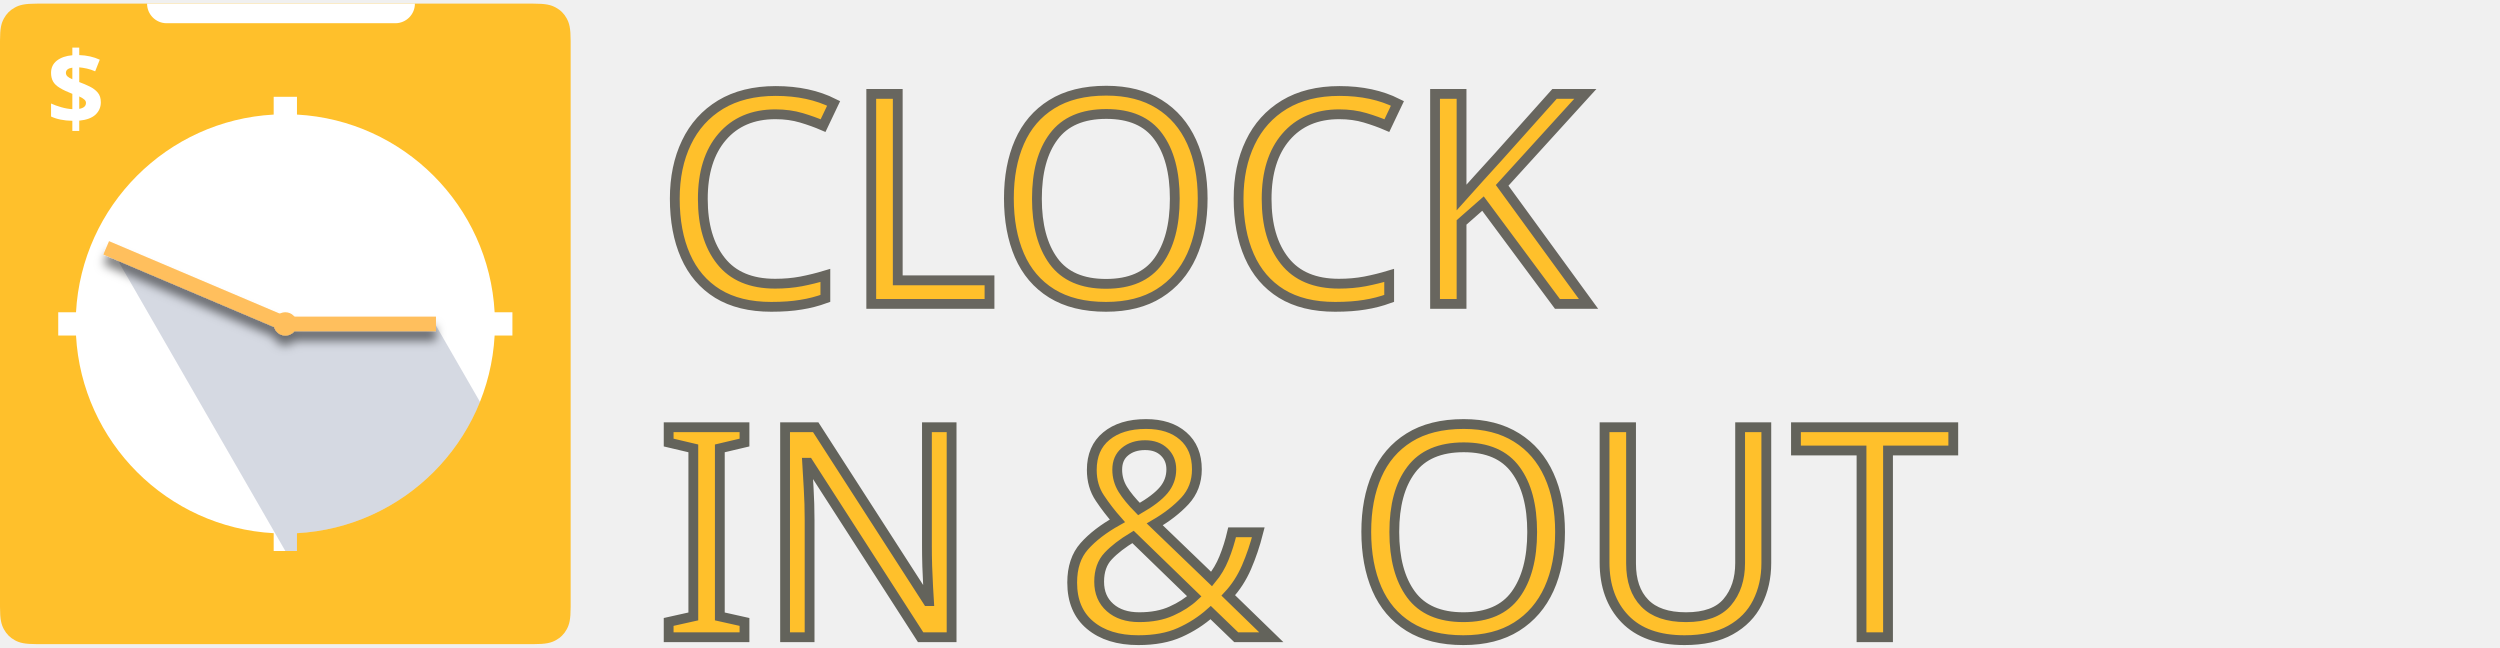
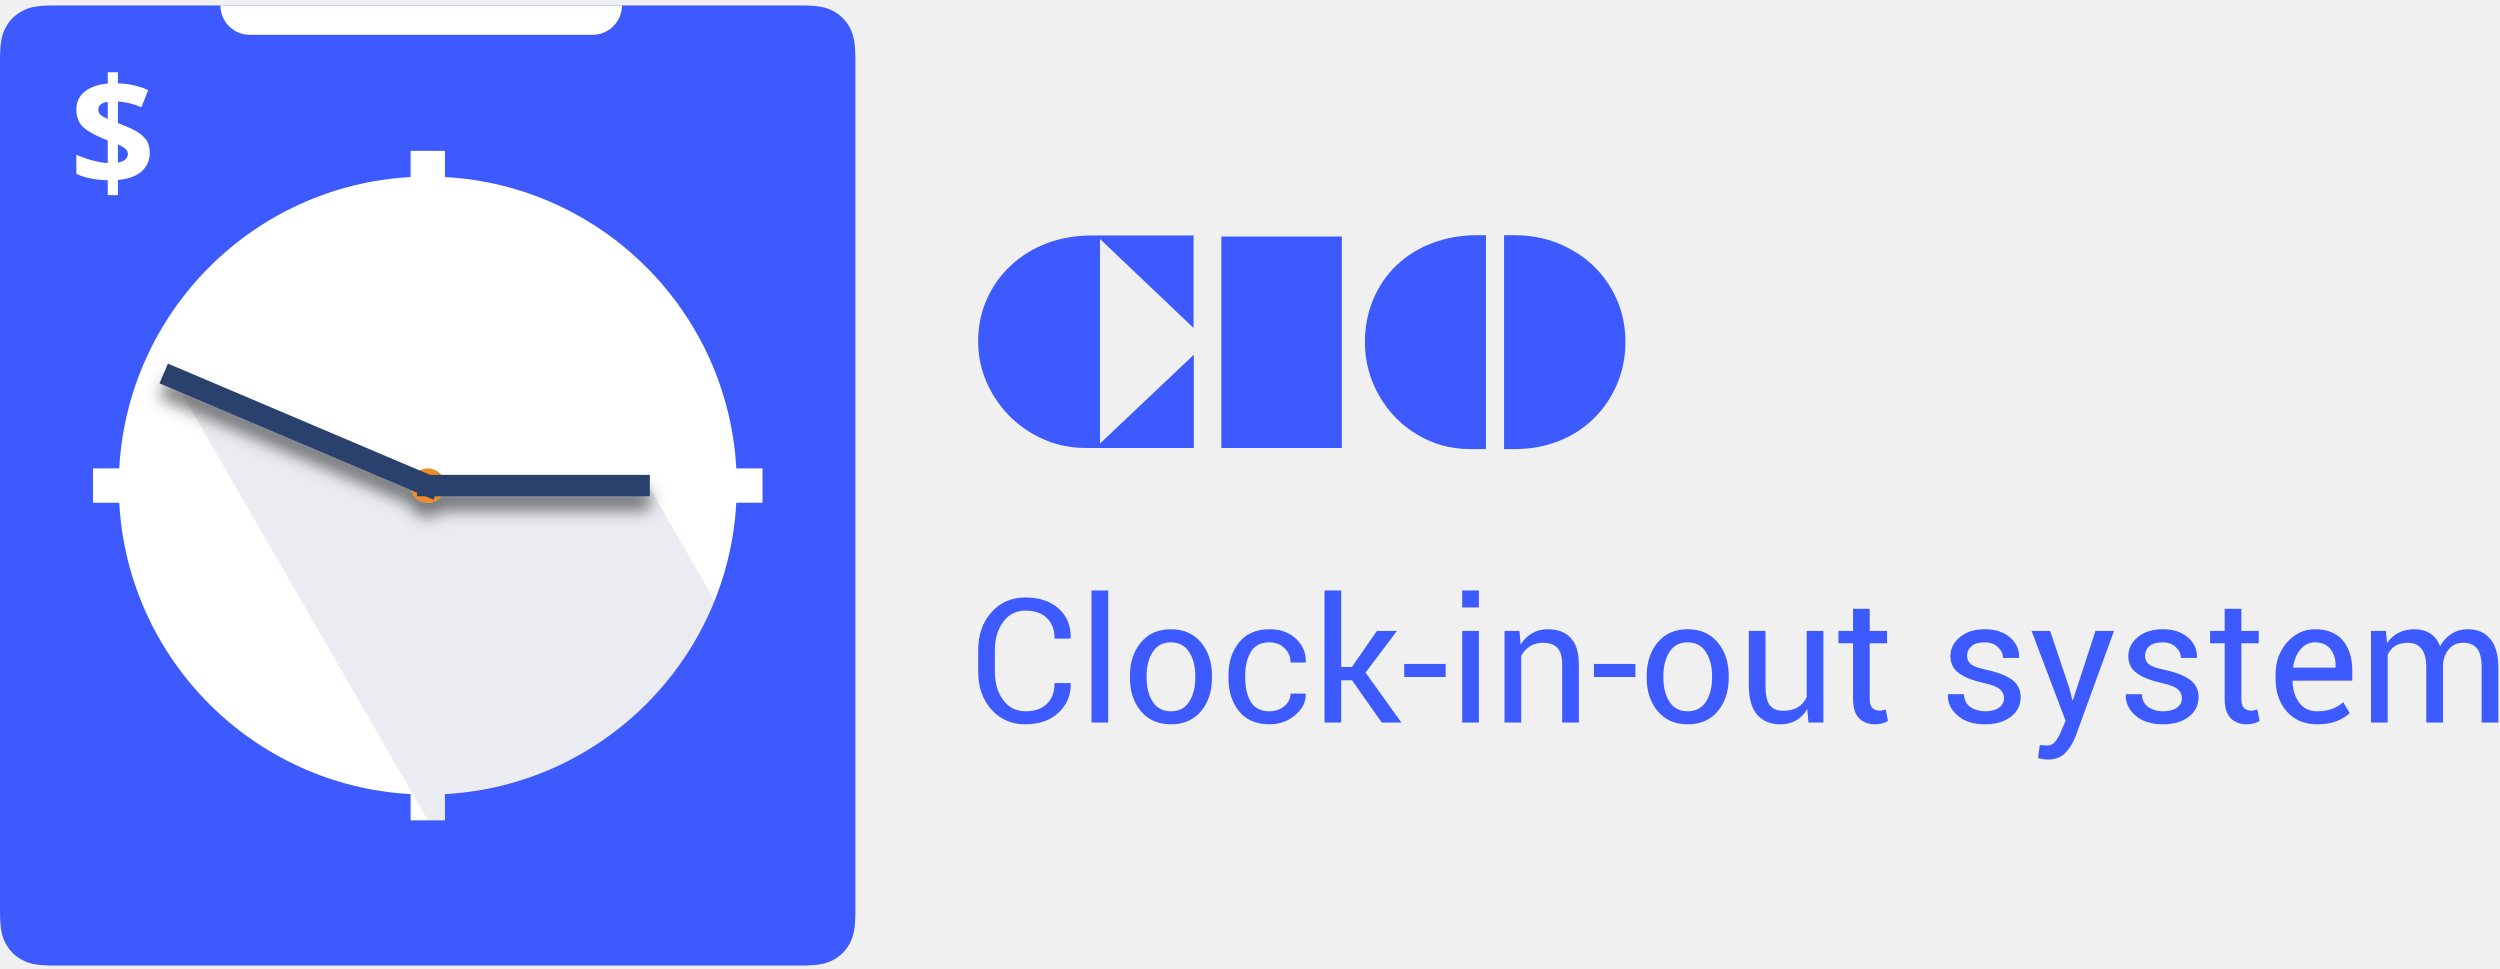
- <svg xmlns="http://www.w3.org/2000/svg" xmlns:xlink="http://www.w3.org/1999/xlink" width="255px" height="66px" viewBox="0 0 255 66" version="1.1">
+ <svg xmlns="http://www.w3.org/2000/svg" xmlns:xlink="http://www.w3.org/1999/xlink" width="173px" height="67px" viewBox="0 0 173 67" version="1.1">
  <defs>
-     <path d="M3.807,2.06663946e-15 L54.399,1.53806591e-16 C55.723,-8.93660588e-17 56.203,0.138 56.687,0.397 C57.171,0.655 57.551,1.035 57.809,1.519 C58.068,2.003 58.206,2.483 58.206,3.807 L58.206,61.526 C58.206,62.85 58.068,63.33 57.809,63.814 C57.551,64.298 57.171,64.678 56.687,64.937 C56.203,65.196 55.723,65.333 54.399,65.333 L3.807,65.333 C2.483,65.333 2.003,65.196 1.519,64.937 C1.035,64.678 0.655,64.298 0.397,63.814 C0.138,63.33 -1.71677947e-15,62.85 -1.87889457e-15,61.526 L1.02537727e-16,3.807 C-5.95773725e-17,2.483 0.138,2.003 0.397,1.519 C0.655,1.035 1.035,0.655 1.519,0.397 C2.003,0.138 2.483,2.30981211e-15 3.807,2.06663946e-15 Z" id="path-1" />
+     <path d="M3.807,-1.48607422e-15 L55.386,1.53806591e-16 C56.709,-8.93660588e-17 57.189,0.138 57.673,0.397 C58.157,0.655 58.537,1.035 58.796,1.519 C59.055,2.003 59.193,2.483 59.193,3.807 L59.193,62.634 C59.193,63.957 59.055,64.437 58.796,64.921 C58.537,65.405 58.157,65.785 57.673,66.044 C57.189,66.303 56.709,66.441 55.386,66.441 L3.807,66.441 C2.483,66.441 2.003,66.303 1.519,66.044 C1.035,65.785 0.655,65.405 0.397,64.921 C0.138,64.437 1.83593421e-15,63.957 1.67381911e-15,62.634 L1.02537727e-16,3.807 C-5.95773725e-17,2.483 0.138,2.003 0.397,1.519 C0.655,1.035 1.035,0.655 1.519,0.397 C2.003,0.138 2.483,-1.24290157e-15 3.807,-1.48607422e-15 Z" id="path-1" />
    <path d="M21.976,1.814 L21.976,0 L24.352,0 L24.352,1.814 C35.215,2.409 43.918,11.113 44.513,21.976 L46.327,21.976 L46.327,24.352 L44.513,24.352 C43.918,35.215 35.215,43.918 24.352,44.513 L24.352,46.327 L21.976,46.327 L21.976,44.513 C11.113,43.918 2.409,35.215 1.814,24.352 L0,24.352 L4.4408921e-16,21.976 L1.814,21.976 C2.409,11.113 11.113,2.409 21.976,1.814 Z" id="path-3" />
    <filter x="-11.1%" y="-20.0%" width="122.2%" height="145.0%" filterUnits="objectBoundingBox" id="filter-5">
      <feOffset dx="0" dy="1" in="SourceAlpha" result="shadowOffsetOuter1" />
      <feGaussianBlur stdDeviation="0.5" in="shadowOffsetOuter1" result="shadowBlurOuter1" />
      <feColorMatrix values="0 0 0 0 0   0 0 0 0 0   0 0 0 0 0  0 0 0 0.5 0" type="matrix" in="shadowBlurOuter1" result="shadowMatrixOuter1" />
      <feMerge>
        <feMergeNode in="shadowMatrixOuter1" />
        <feMergeNode in="SourceGraphic" />
      </feMerge>
    </filter>
  </defs>
  <g id="src" stroke="none" stroke-width="1" fill="none" fill-rule="evenodd">
-     <g id="Start1.0_home" transform="translate(-16, -24)">
-       <g id="LOGO-Copy-5" transform="translate(16, 24)">
-         <g id="Brand" transform="translate(67, 2)" fill="#FFC02B" font-family="Braggadocio" font-size="30" font-weight="normal" line-spacing="30">
-           <text id="IN-&amp;-OUT" stroke="#63635B">
-             <tspan x="0" y="63">IN &amp; OUT</tspan>
-           </text>
-           <text id="CLOCK" stroke="#68665F">
-             <tspan x="0" y="29">CLOCK</tspan>
-           </text>
-         </g>
-         <g id="image">
-           <g id="clock" transform="translate(0, 0.369697)">
-             <g id="Rectangle">
-               <mask id="mask-2" fill="white">
-                 <use xlink:href="#path-1" />
+     <g id="Start1.0_home-Copy-2" transform="translate(-73, -80)">
+       <g id="logo" transform="translate(73, 80.37596)">
+         <g id="img">
+           <g id="Rectangle">
+             <mask id="mask-2" fill="white">
+               <use xlink:href="#path-1" />
+             </mask>
+             <use id="Mask" fill="#3D5AFE" xlink:href="#path-1" />
+             <text id="$" mask="url(#mask-2)" font-family="Impact" font-size="10.394" font-style="condensed" font-weight="700" letter-spacing="0.097" fill="#FFFFFF">
+               <tspan x="4.832" y="12.518">$</tspan>
+             </text>
+             <rect stroke="#FFFFFF" stroke-width="0.5" fill="#FFFFFF" mask="url(#mask-2)" x="15.504" y="-1.784" width="27.284" height="3.568" rx="1.784" />
+           </g>
+           <path d="M29.596,33.22 L12.609,26.199" id="Line-9" stroke="#979797" stroke-width="0.5" stroke-linecap="square" />
+           <g id="Group" transform="translate(6.438367, 10.0624)">
+             <g id="Path-9" transform="translate(-0, 0)">
+               <mask id="mask-4" fill="white">
+                 <use xlink:href="#path-3" />
              </mask>
-               <use id="Mask" fill="#FFC02B" xlink:href="#path-1" />
-               <text id="$" mask="url(#mask-2)" font-family="Impact" font-size="10.394" font-style="condensed" font-weight="700" letter-spacing="0.097" fill="#FFFFFF">
-                 <tspan x="4.752" y="12.376">$</tspan>
-               </text>
-               <rect stroke="#FFFFFF" stroke-width="0.5" fill="#FFFFFF" mask="url(#mask-2)" x="15.25" y="-1.75" width="26.821" height="3.5" rx="1.75" />
+               <use id="Mask" fill="#FFFFFF" xlink:href="#path-3" />
+               <polygon id="shadow" fill="#2C3F6D" opacity="0.1" mask="url(#mask-4)" points="5.425 15.549 23.164 23.164 38.435 23.164 54.345 50.782 28.017 52.893 25.393 49.179 23.164 46.327" />
            </g>
-             <path d="M29.103,32.667 L12.398,25.762" id="Line-9" stroke="#979797" stroke-width="0.5" stroke-linecap="square" />
-             <g id="Group" transform="translate(5.939394, 9.50303)">
-               <g id="Path-9" transform="translate(-0, 0)">
-                 <mask id="mask-4" fill="white">
-                   <use xlink:href="#path-3" />
-                 </mask>
-                 <use id="Mask" fill="#FFFFFF" xlink:href="#path-3" />
-                 <polygon id="shadow" fill="#2C3F6D" opacity="0.2" mask="url(#mask-4)" points="5.425 15.549 23.164 23.164 38.435 23.164 54.345 50.782 28.017 52.893 25.393 49.179 23.164 46.327" />
-               </g>
-               <g id="lines--helper" />
-               <g id="lines--main" filter="url(#filter-5)" transform="translate(3.563636, 9.206061)">
-                 <circle id="Oval" fill="#FFBF5D" cx="19.6" cy="13.958" r="1.188" />
-                 <path d="M17.539,17.014 L4.027,3.501" id="Line-3-Copy" stroke="#FFBF5D" stroke-width="1.485" stroke-linecap="square" transform="translate(10.70838, 10.18331) rotate(-22) translate(-10.70838, -10.18331) " />
-                 <path d="M19.6,13.958 L34.224,13.958" id="Line-4" stroke="#FFBF5D" stroke-width="1.485" stroke-linecap="square" />
-               </g>
+             <g id="lines--helper" />
+             <g id="lines--main" filter="url(#filter-5)" transform="translate(3.563636, 9.206061)">
+               <circle id="Oval" fill="#EF8C25" cx="19.6" cy="13.958" r="1.188" />
+               <path d="M17.539,17.014 L4.027,3.501" id="Line-3-Copy" stroke="#2C3F6D" stroke-width="1.485" stroke-linecap="square" transform="translate(10.70838, 10.18331) rotate(-22) translate(-10.70838, -10.18331) " />
+               <path d="M19.6,13.958 L34.224,13.958" id="Line-4" stroke="#2C3F6D" stroke-width="1.485" stroke-linecap="square" />
            </g>
          </g>
+         </g>
+         <g id="Text" transform="translate(67, 15.62404)" fill="#3D5AFE" fill-rule="nonzero">
+           <path d="M15.614,8.543 L15.614,15 L8.108,15 C6.785,15 5.557,14.666 4.425,13.998 C3.293,13.342 2.387,12.443 1.707,11.298 C1.027,10.16 0.687,8.936 0.687,7.625 C0.687,6.585 0.884,5.621 1.28,4.73 C1.664,3.839 2.217,3.057 2.941,2.383 C3.658,1.709 4.493,1.192 5.446,0.833 C6.392,0.475 7.422,0.295 8.535,0.295 L15.595,0.295 L15.595,6.697 L9.12,0.537 L9.12,14.694 L15.614,8.543 Z M17.516,0.37 L25.856,0.37 L25.856,15 L17.516,15 L17.516,0.37 Z M37.082,15.074 L37.082,0.277 L37.824,0.277 C38.881,0.277 39.877,0.462 40.811,0.833 C41.764,1.223 42.583,1.746 43.27,2.401 C43.962,3.069 44.503,3.852 44.893,4.749 C45.283,5.645 45.478,6.61 45.478,7.643 C45.478,8.695 45.289,9.666 44.912,10.556 C44.522,11.478 43.987,12.272 43.307,12.94 C42.608,13.633 41.794,14.159 40.867,14.518 C39.939,14.889 38.943,15.074 37.879,15.074 L37.082,15.074 Z M35.829,0.277 L35.829,15.074 L34.707,15.074 C33.389,15.074 32.177,14.74 31.07,14.072 C29.963,13.417 29.081,12.514 28.426,11.363 C27.776,10.219 27.452,8.985 27.452,7.662 C27.452,6.616 27.643,5.636 28.027,4.721 C28.417,3.799 28.951,3.014 29.632,2.364 C30.337,1.696 31.163,1.183 32.109,0.824 C33.074,0.459 34.097,0.277 35.18,0.277 L35.829,0.277 Z" id="CIO" />
+           <path d="M7.084,31.27 L7.096,31.305 C7.111,32.105 6.83,32.775 6.252,33.314 C5.674,33.854 4.91,34.123 3.961,34.123 C2.996,34.123 2.21,33.781 1.603,33.098 C0.995,32.414 0.691,31.547 0.691,30.496 L0.691,28.979 C0.691,27.928 0.995,27.06 1.603,26.374 C2.21,25.688 2.996,25.346 3.961,25.346 C4.926,25.346 5.693,25.603 6.264,26.116 C6.834,26.63 7.111,27.311 7.096,28.158 L7.084,28.193 L5.977,28.193 C5.977,27.596 5.801,27.123 5.449,26.775 C5.098,26.428 4.602,26.254 3.961,26.254 C3.316,26.254 2.803,26.514 2.42,27.033 C2.037,27.553 1.846,28.197 1.846,28.967 L1.846,30.496 C1.846,31.273 2.037,31.922 2.42,32.441 C2.803,32.961 3.316,33.221 3.961,33.221 C4.602,33.221 5.098,33.048 5.449,32.702 C5.801,32.356 5.977,31.879 5.977,31.27 L7.084,31.27 Z M9.686,34 L8.531,34 L8.531,24.859 L9.686,24.859 L9.686,34 Z M11.191,30.771 C11.191,29.834 11.445,29.062 11.953,28.454 C12.461,27.847 13.15,27.543 14.021,27.543 C14.9,27.543 15.595,27.846 16.104,28.451 C16.614,29.057 16.869,29.83 16.869,30.771 L16.869,30.9 C16.869,31.846 16.615,32.619 16.107,33.221 C15.6,33.822 14.908,34.123 14.033,34.123 C13.158,34.123 12.466,33.821 11.956,33.218 C11.446,32.614 11.191,31.842 11.191,30.9 L11.191,30.771 Z M12.346,30.9 C12.346,31.572 12.487,32.127 12.771,32.564 C13.054,33.002 13.475,33.221 14.033,33.221 C14.584,33.221 15.002,33.002 15.287,32.564 C15.572,32.127 15.715,31.572 15.715,30.9 L15.715,30.771 C15.715,30.107 15.571,29.555 15.284,29.113 C14.997,28.672 14.576,28.451 14.021,28.451 C13.471,28.451 13.054,28.672 12.771,29.113 C12.487,29.555 12.346,30.107 12.346,30.771 L12.346,30.9 Z M20.859,33.221 C21.242,33.221 21.579,33.103 21.87,32.866 C22.161,32.63 22.307,32.34 22.307,31.996 L23.344,31.996 L23.355,32.031 C23.375,32.578 23.132,33.063 22.626,33.487 C22.12,33.911 21.531,34.123 20.859,34.123 C19.937,34.123 19.232,33.822 18.744,33.221 C18.256,32.619 18.012,31.863 18.012,30.953 L18.012,30.707 C18.012,29.805 18.257,29.052 18.747,28.448 C19.237,27.845 19.941,27.543 20.859,27.543 C21.602,27.543 22.208,27.762 22.679,28.199 C23.149,28.637 23.377,29.174 23.361,29.811 L23.35,29.846 L22.307,29.846 C22.307,29.459 22.17,29.13 21.896,28.858 C21.623,28.587 21.277,28.451 20.859,28.451 C20.254,28.451 19.821,28.669 19.562,29.104 C19.302,29.54 19.172,30.074 19.172,30.707 L19.172,30.953 C19.172,31.602 19.301,32.142 19.559,32.573 C19.816,33.005 20.25,33.221 20.859,33.221 Z M26.561,31.076 L25.811,31.076 L25.811,34 L24.656,34 L24.656,24.859 L25.811,24.859 L25.811,30.156 L26.549,30.156 L28.283,27.66 L29.666,27.66 L27.498,30.543 L29.977,34 L28.617,34 L26.561,31.076 Z M33.041,30.848 L30.17,30.848 L30.17,29.945 L33.041,29.945 L33.041,30.848 Z M35.338,34 L34.184,34 L34.184,27.66 L35.338,27.66 L35.338,34 Z M35.338,26.037 L34.184,26.037 L34.184,24.859 L35.338,24.859 L35.338,26.037 Z M38.145,27.66 L38.227,28.604 C38.438,28.268 38.702,28.007 39.021,27.821 C39.339,27.636 39.701,27.543 40.107,27.543 C40.791,27.543 41.32,27.743 41.695,28.144 C42.07,28.544 42.258,29.162 42.258,29.998 L42.258,34 L41.104,34 L41.104,30.021 C41.104,29.463 40.993,29.066 40.772,28.832 C40.552,28.598 40.215,28.48 39.762,28.48 C39.43,28.48 39.136,28.561 38.88,28.721 C38.624,28.881 38.42,29.1 38.268,29.377 L38.268,34 L37.113,34 L37.113,27.66 L38.145,27.66 Z M46.172,30.848 L43.301,30.848 L43.301,29.945 L46.172,29.945 L46.172,30.848 Z M46.951,30.771 C46.951,29.834 47.205,29.062 47.713,28.454 C48.221,27.847 48.91,27.543 49.781,27.543 C50.66,27.543 51.354,27.846 51.864,28.451 C52.374,29.057 52.629,29.83 52.629,30.771 L52.629,30.9 C52.629,31.846 52.375,32.619 51.867,33.221 C51.359,33.822 50.668,34.123 49.793,34.123 C48.918,34.123 48.226,33.821 47.716,33.218 C47.206,32.614 46.951,31.842 46.951,30.9 L46.951,30.771 Z M48.105,30.9 C48.105,31.572 48.247,32.127 48.53,32.564 C48.813,33.002 49.234,33.221 49.793,33.221 C50.344,33.221 50.762,33.002 51.047,32.564 C51.332,32.127 51.475,31.572 51.475,30.9 L51.475,30.771 C51.475,30.107 51.331,29.555 51.044,29.113 C50.757,28.672 50.336,28.451 49.781,28.451 C49.23,28.451 48.813,28.672 48.53,29.113 C48.247,29.555 48.105,30.107 48.105,30.771 L48.105,30.9 Z M58.066,33.062 C57.867,33.402 57.611,33.664 57.299,33.848 C56.986,34.031 56.625,34.123 56.215,34.123 C55.523,34.123 54.984,33.902 54.598,33.461 C54.211,33.02 54.018,32.332 54.018,31.398 L54.018,27.66 L55.172,27.66 L55.172,31.41 C55.172,32.086 55.271,32.551 55.471,32.805 C55.67,33.059 55.98,33.186 56.402,33.186 C56.813,33.186 57.151,33.103 57.419,32.937 C57.687,32.771 57.889,32.535 58.025,32.23 L58.025,27.66 L59.18,27.66 L59.18,34 L58.143,34 L58.066,33.062 Z M62.385,26.131 L62.385,27.66 L63.586,27.66 L63.586,28.516 L62.385,28.516 L62.385,32.365 C62.385,32.662 62.446,32.871 62.569,32.992 C62.692,33.113 62.855,33.174 63.059,33.174 C63.125,33.174 63.198,33.166 63.278,33.15 C63.358,33.135 63.43,33.115 63.492,33.092 L63.645,33.883 C63.559,33.953 63.433,34.011 63.267,34.056 C63.101,34.101 62.934,34.123 62.766,34.123 C62.297,34.123 61.924,33.981 61.646,33.698 C61.369,33.415 61.23,32.971 61.23,32.365 L61.23,28.516 L60.223,28.516 L60.223,27.66 L61.23,27.66 L61.23,26.131 L62.385,26.131 Z M71.678,32.318 C71.678,32.064 71.581,31.855 71.388,31.691 C71.194,31.527 70.828,31.385 70.289,31.264 C69.52,31.096 68.94,30.868 68.552,30.581 C68.163,30.294 67.969,29.902 67.969,29.406 C67.969,28.891 68.187,28.451 68.625,28.088 C69.063,27.725 69.633,27.543 70.336,27.543 C71.074,27.543 71.661,27.732 72.097,28.111 C72.532,28.49 72.74,28.951 72.721,29.494 L72.709,29.529 L71.607,29.529 C71.607,29.252 71.491,29.003 71.259,28.782 C71.026,28.562 70.719,28.451 70.336,28.451 C69.926,28.451 69.621,28.541 69.422,28.721 C69.223,28.9 69.123,29.117 69.123,29.371 C69.123,29.621 69.211,29.818 69.387,29.963 C69.563,30.107 69.92,30.236 70.459,30.35 C71.26,30.521 71.855,30.755 72.246,31.05 C72.637,31.345 72.832,31.74 72.832,32.236 C72.832,32.799 72.604,33.254 72.149,33.602 C71.694,33.949 71.1,34.123 70.365,34.123 C69.557,34.123 68.92,33.918 68.455,33.508 C67.99,33.098 67.77,32.619 67.793,32.072 L67.805,32.037 L68.906,32.037 C68.926,32.447 69.078,32.747 69.363,32.937 C69.648,33.126 69.982,33.221 70.365,33.221 C70.775,33.221 71.097,33.138 71.329,32.972 C71.562,32.806 71.678,32.588 71.678,32.318 Z M76.207,31.65 L76.412,32.447 L76.447,32.447 L78.006,27.66 L79.289,27.66 L76.623,34.973 C76.463,35.398 76.233,35.77 75.935,36.086 C75.636,36.402 75.232,36.561 74.725,36.561 C74.631,36.561 74.512,36.55 74.367,36.528 C74.223,36.507 74.111,36.486 74.033,36.467 L74.15,35.559 C74.127,35.555 74.196,35.559 74.358,35.57 C74.521,35.582 74.623,35.588 74.666,35.588 C74.912,35.588 75.113,35.479 75.27,35.26 C75.426,35.041 75.557,34.799 75.662,34.533 L75.938,33.871 L73.582,27.66 L74.871,27.66 L76.207,31.65 Z M83.988,32.318 C83.988,32.064 83.892,31.855 83.698,31.691 C83.505,31.527 83.139,31.385 82.6,31.264 C81.83,31.096 81.251,30.868 80.862,30.581 C80.474,30.294 80.279,29.902 80.279,29.406 C80.279,28.891 80.498,28.451 80.936,28.088 C81.373,27.725 81.943,27.543 82.646,27.543 C83.385,27.543 83.972,27.732 84.407,28.111 C84.843,28.49 85.051,28.951 85.031,29.494 L85.02,29.529 L83.918,29.529 C83.918,29.252 83.802,29.003 83.569,28.782 C83.337,28.562 83.029,28.451 82.646,28.451 C82.236,28.451 81.932,28.541 81.732,28.721 C81.533,28.9 81.434,29.117 81.434,29.371 C81.434,29.621 81.521,29.818 81.697,29.963 C81.873,30.107 82.23,30.236 82.77,30.35 C83.57,30.521 84.166,30.755 84.557,31.05 C84.947,31.345 85.143,31.74 85.143,32.236 C85.143,32.799 84.915,33.254 84.46,33.602 C84.005,33.949 83.41,34.123 82.676,34.123 C81.867,34.123 81.23,33.918 80.766,33.508 C80.301,33.098 80.08,32.619 80.104,32.072 L80.115,32.037 L81.217,32.037 C81.236,32.447 81.389,32.747 81.674,32.937 C81.959,33.126 82.293,33.221 82.676,33.221 C83.086,33.221 83.407,33.138 83.64,32.972 C83.872,32.806 83.988,32.588 83.988,32.318 Z M88.102,26.131 L88.102,27.66 L89.303,27.66 L89.303,28.516 L88.102,28.516 L88.102,32.365 C88.102,32.662 88.163,32.871 88.286,32.992 C88.409,33.113 88.572,33.174 88.775,33.174 C88.842,33.174 88.915,33.166 88.995,33.15 C89.075,33.135 89.146,33.115 89.209,33.092 L89.361,33.883 C89.275,33.953 89.149,34.011 88.983,34.056 C88.817,34.101 88.65,34.123 88.482,34.123 C88.014,34.123 87.641,33.981 87.363,33.698 C87.086,33.415 86.947,32.971 86.947,32.365 L86.947,28.516 L85.939,28.516 L85.939,27.66 L86.947,27.66 L86.947,26.131 L88.102,26.131 Z M93.357,34.123 C92.475,34.123 91.772,33.829 91.251,33.241 C90.729,32.653 90.469,31.891 90.469,30.953 L90.469,30.695 C90.469,29.793 90.737,29.042 91.274,28.442 C91.812,27.843 92.447,27.543 93.182,27.543 C94.037,27.543 94.684,27.801 95.121,28.316 C95.559,28.832 95.777,29.52 95.777,30.379 L95.777,31.1 L91.664,31.1 L91.646,31.129 C91.658,31.738 91.812,32.239 92.109,32.632 C92.406,33.024 92.822,33.221 93.357,33.221 C93.748,33.221 94.091,33.165 94.386,33.054 C94.681,32.942 94.936,32.789 95.15,32.594 L95.602,33.344 C95.375,33.566 95.076,33.752 94.705,33.9 C94.334,34.049 93.885,34.123 93.357,34.123 Z M93.182,28.451 C92.795,28.451 92.465,28.614 92.191,28.94 C91.918,29.267 91.75,29.676 91.688,30.168 L91.699,30.197 L94.623,30.197 L94.623,30.045 C94.623,29.592 94.502,29.213 94.26,28.908 C94.018,28.604 93.658,28.451 93.182,28.451 Z M98.104,27.66 L98.186,28.492 C98.393,28.191 98.655,27.958 98.974,27.792 C99.292,27.626 99.662,27.543 100.084,27.543 C100.506,27.543 100.868,27.641 101.171,27.836 C101.474,28.031 101.701,28.324 101.854,28.715 C102.053,28.355 102.316,28.07 102.645,27.859 C102.973,27.648 103.355,27.543 103.793,27.543 C104.438,27.543 104.947,27.765 105.322,28.208 C105.697,28.651 105.885,29.318 105.885,30.209 L105.885,34 L104.73,34 L104.73,30.197 C104.73,29.572 104.623,29.13 104.408,28.87 C104.193,28.61 103.873,28.48 103.447,28.48 C103.053,28.48 102.733,28.617 102.489,28.891 C102.245,29.164 102.102,29.51 102.059,29.928 L102.059,34 L100.898,34 L100.898,30.197 C100.898,29.604 100.788,29.169 100.567,28.894 C100.347,28.618 100.029,28.48 99.615,28.48 C99.264,28.48 98.975,28.553 98.748,28.697 C98.521,28.842 98.348,29.045 98.227,29.307 L98.227,34 L97.072,34 L97.072,27.66 L98.104,27.66 Z" id="Clock-in-outsystem" />
        </g>
      </g>
    </g>
  </g>
</svg>
